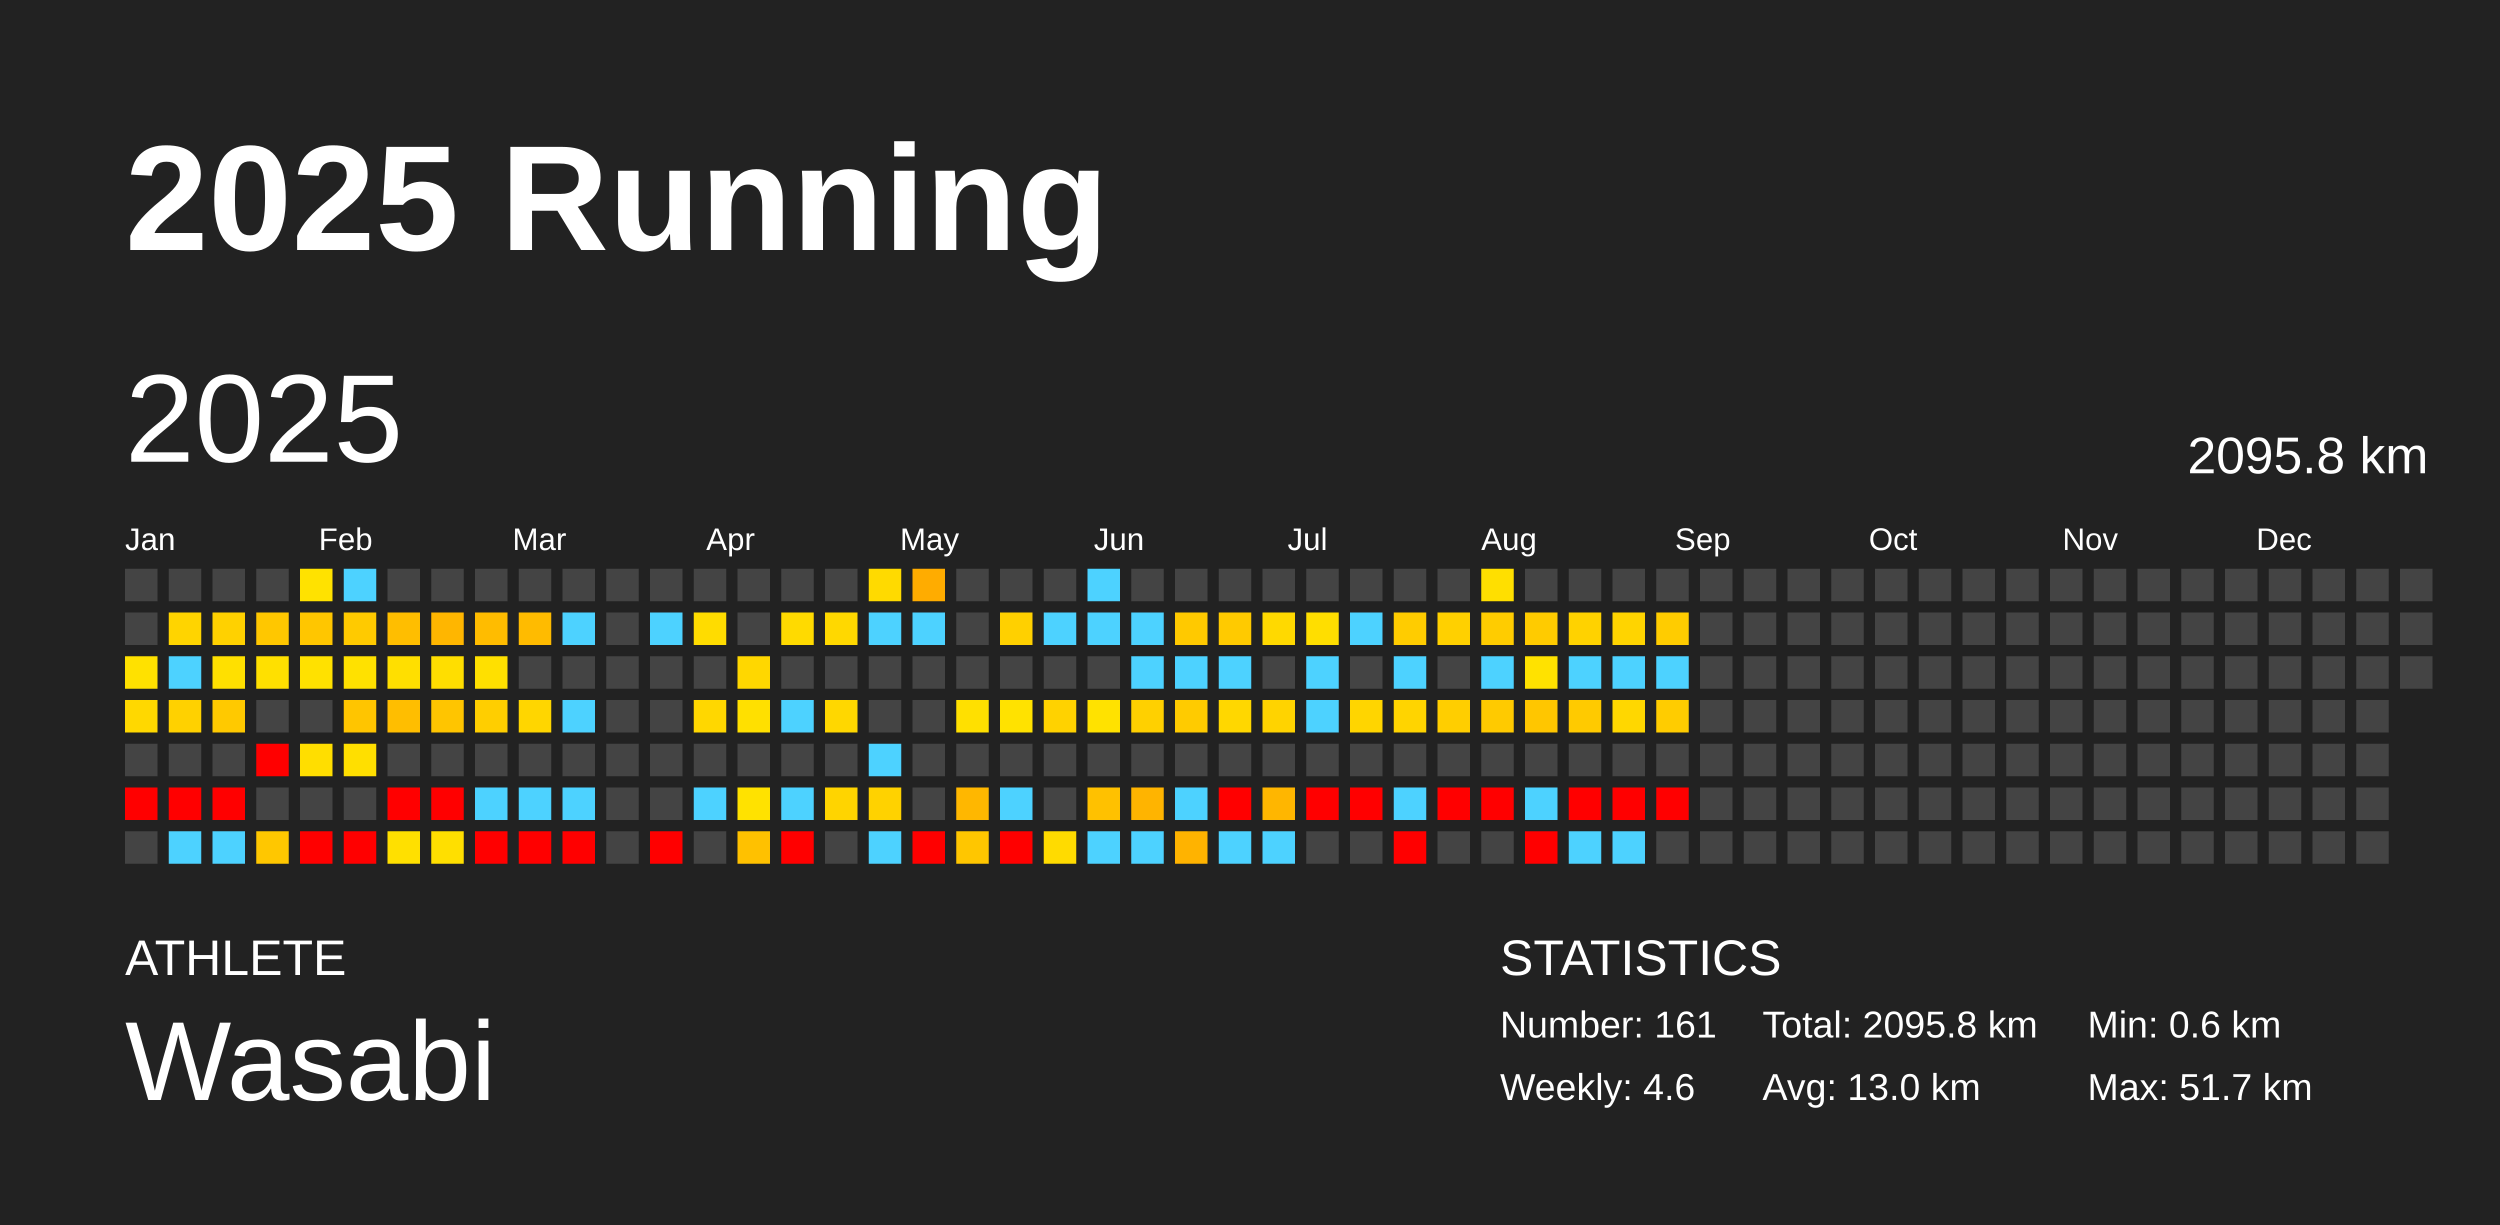
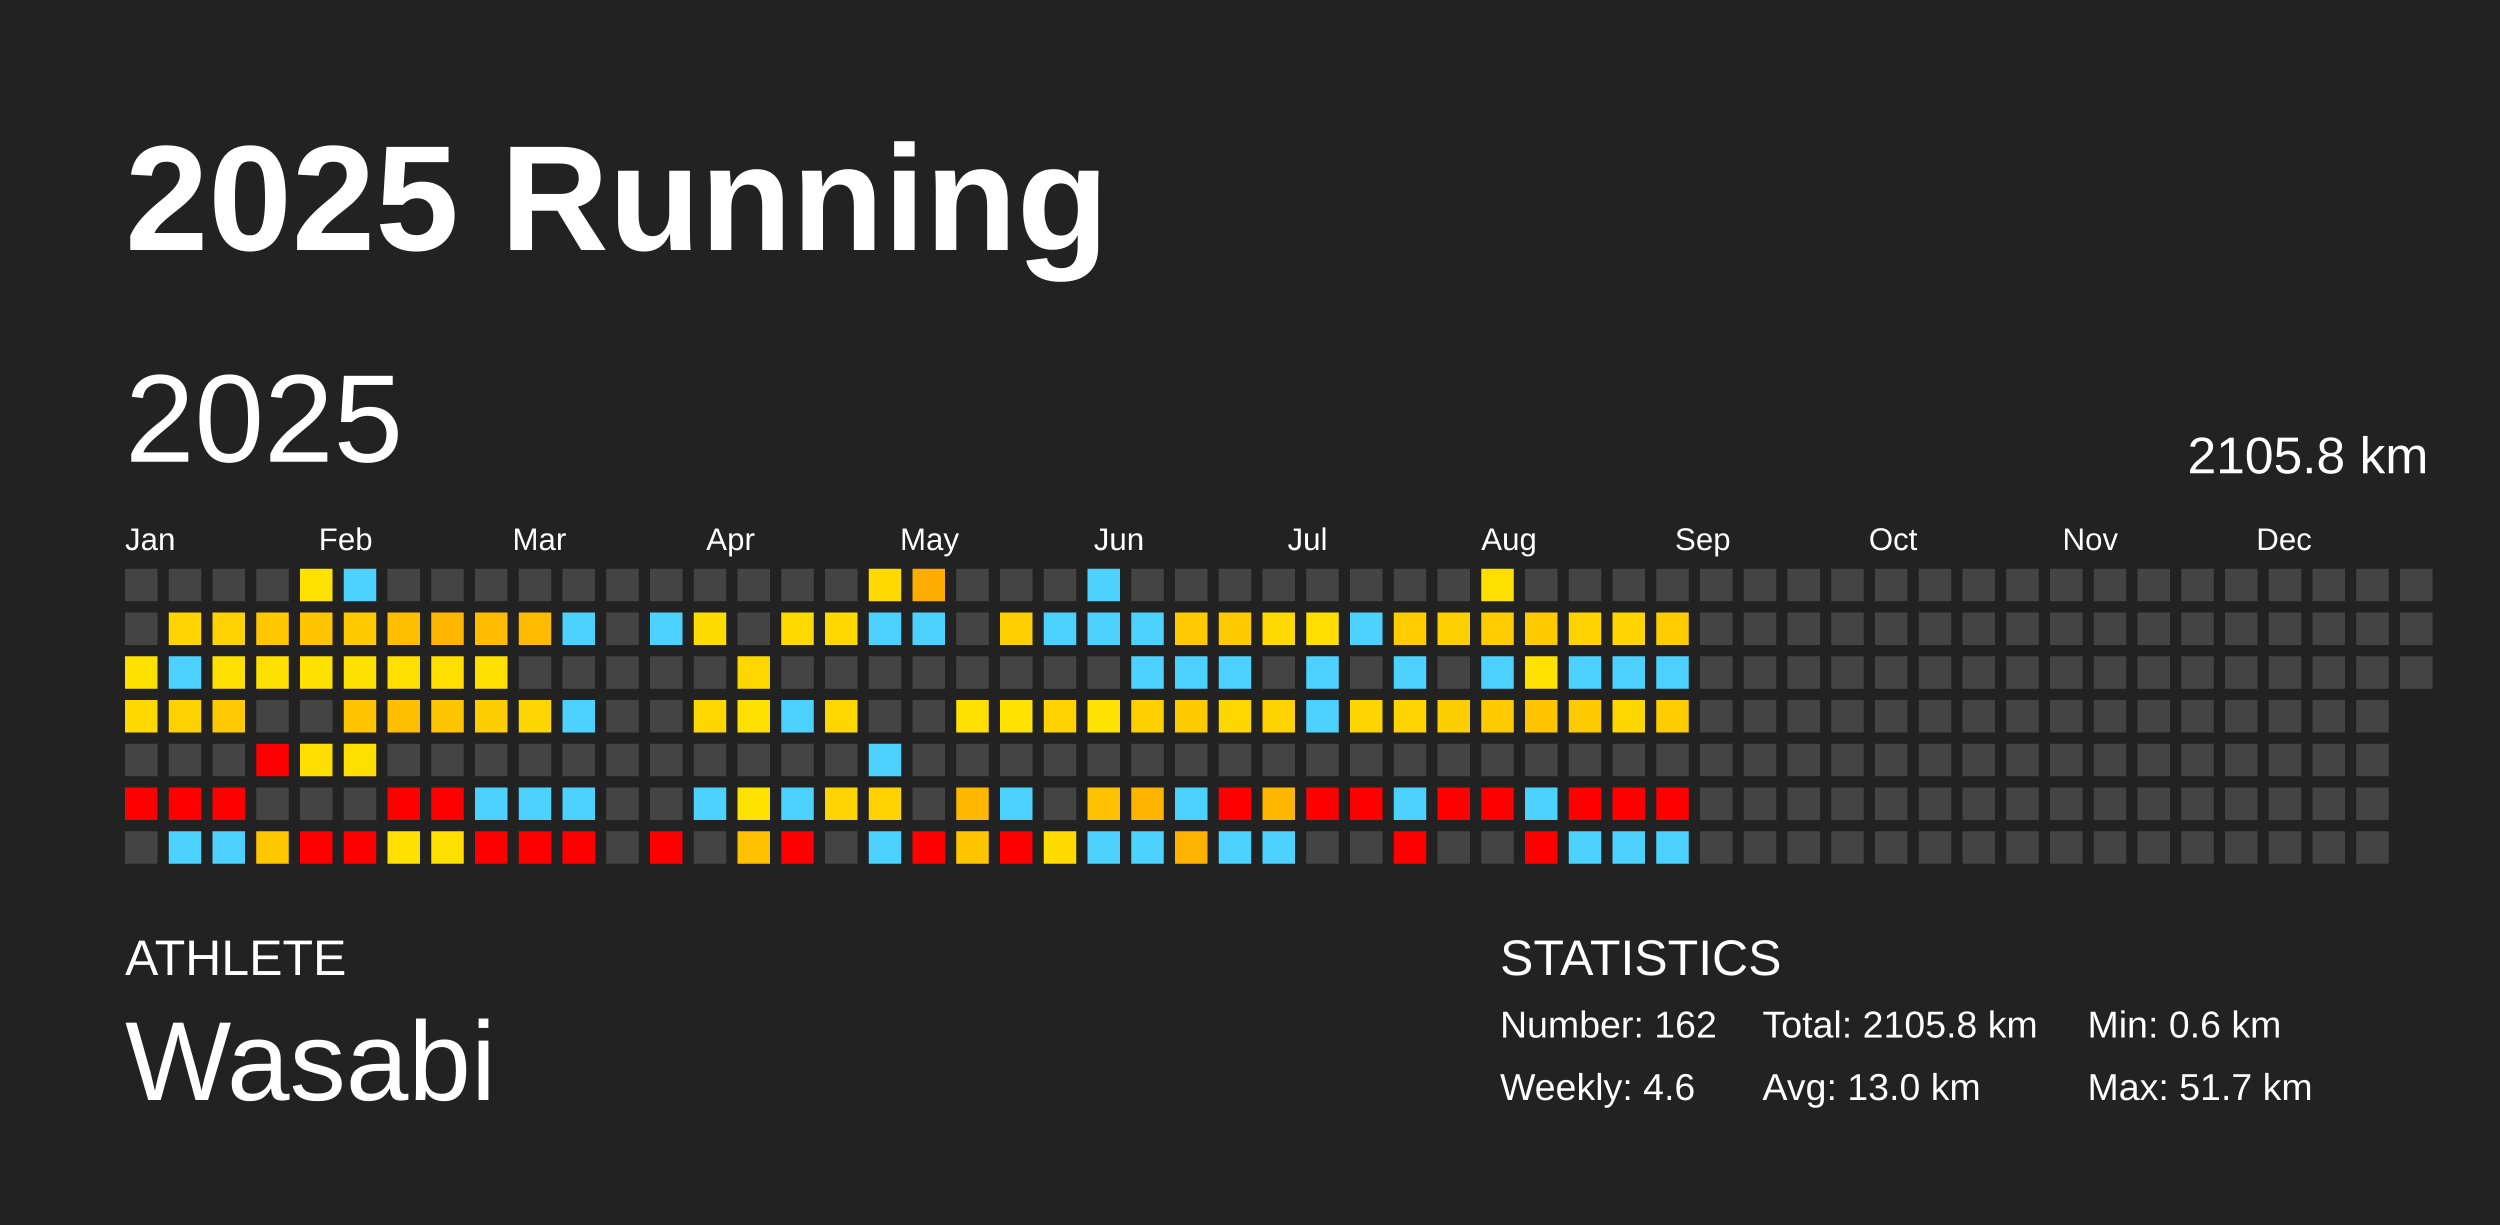
<svg xmlns="http://www.w3.org/2000/svg" baseProfile="full" height="98mm" version="1.1" viewBox="0,0,200,98" width="200mm">
  <defs />
  <rect fill="#222222" height="98" width="200" x="0" y="0" />
  <text fill="#FFFFFF" style="font-size:12px; font-family:Arial; font-weight:bold;" x="10" y="20">2025 Running</text>
  <text fill="#FFFFFF" style="font-size:4px; font-family:Arial" x="10" y="78">ATHLETE</text>
  <text fill="#FFFFFF" style="font-size:9px; font-family:Arial" x="10" y="88">Wasabi</text>
  <text fill="#FFFFFF" style="font-size:4px; font-family:Arial" x="120" y="78">STATISTICS</text>
-   <text fill="#FFFFFF" style="font-size:3px; font-family:Arial" x="120" y="83">Number: 161</text>
+   <text fill="#FFFFFF" style="font-size:3px; font-family:Arial" x="120" y="83">Number: 162</text>
  <text fill="#FFFFFF" style="font-size:3px; font-family:Arial" x="120" y="88">Weekly: 4.6</text>
-   <text fill="#FFFFFF" style="font-size:3px; font-family:Arial" x="141" y="83">Total: 2095.8 km</text>
+   <text fill="#FFFFFF" style="font-size:3px; font-family:Arial" x="141" y="83">Total: 2105.8 km</text>
  <text fill="#FFFFFF" style="font-size:3px; font-family:Arial" x="141" y="88">Avg: 13.0 km</text>
  <text fill="#FFFFFF" style="font-size:3px; font-family:Arial" x="167" y="83">Min: 0.6 km</text>
  <text fill="#FFFFFF" style="font-size:3px; font-family:Arial" x="167" y="88">Max: 51.7 km</text>
  <text dominant-baseline="hanging" fill="#FFFFFF" style="font-size:10.0px; font-family:Arial;" x="10" y="30">2025</text>
-   <text dominant-baseline="hanging" fill="#FFFFFF" style="font-size:4.125px; font-family:Arial;" x="175" y="35">2095.8 km</text>
+   <text dominant-baseline="hanging" fill="#FFFFFF" style="font-size:4.125px; font-family:Arial;" x="175" y="35">2105.8 km</text>
  <text fill="#FFFFFF" style="font-size:2.5px; font-family:Arial" x="10.0" y="44">Jan</text>
  <text fill="#FFFFFF" style="font-size:2.5px; font-family:Arial" x="25.5" y="44">Feb</text>
  <text fill="#FFFFFF" style="font-size:2.5px; font-family:Arial" x="41.0" y="44">Mar</text>
  <text fill="#FFFFFF" style="font-size:2.5px; font-family:Arial" x="56.5" y="44">Apr</text>
  <text fill="#FFFFFF" style="font-size:2.5px; font-family:Arial" x="72.0" y="44">May</text>
  <text fill="#FFFFFF" style="font-size:2.5px; font-family:Arial" x="87.5" y="44">Jun</text>
  <text fill="#FFFFFF" style="font-size:2.5px; font-family:Arial" x="103.0" y="44">Jul</text>
  <text fill="#FFFFFF" style="font-size:2.5px; font-family:Arial" x="118.5" y="44">Aug</text>
  <text fill="#FFFFFF" style="font-size:2.5px; font-family:Arial" x="134.0" y="44">Sep</text>
  <text fill="#FFFFFF" style="font-size:2.5px; font-family:Arial" x="149.5" y="44">Oct</text>
  <text fill="#FFFFFF" style="font-size:2.5px; font-family:Arial" x="165.0" y="44">Nov</text>
  <text fill="#FFFFFF" style="font-size:2.5px; font-family:Arial" x="180.5" y="44">Dec</text>
  <rect fill="#444444" height="2.6" width="2.6" x="10.0" y="45.5" />
  <rect fill="#444444" height="2.6" width="2.6" x="10.0" y="49.0" />
  <rect fill="#ffe100" height="2.6" width="2.6" x="10.0" y="52.5" />
  <rect fill="#ffd800" height="2.6" width="2.6" x="10.0" y="56.0" />
  <rect fill="#444444" height="2.6" width="2.6" x="10.0" y="59.5" />
  <rect fill="red" height="2.6" width="2.6" x="10.0" y="63.0" />
  <rect fill="#444444" height="2.6" width="2.6" x="10.0" y="66.5" />
  <rect fill="#444444" height="2.6" width="2.6" x="13.5" y="45.5" />
  <rect fill="#ffd400" height="2.6" width="2.6" x="13.5" y="49.0" />
  <rect fill="#4dd2ff" height="2.6" width="2.6" x="13.5" y="52.5" />
  <rect fill="#ffd100" height="2.6" width="2.6" x="13.5" y="56.0" />
  <rect fill="#444444" height="2.6" width="2.6" x="13.5" y="59.5" />
  <rect fill="red" height="2.6" width="2.6" x="13.5" y="63.0" />
  <rect fill="#4dd2ff" height="2.6" width="2.6" x="13.5" y="66.5" />
  <rect fill="#444444" height="2.6" width="2.6" x="17.0" y="45.5" />
  <rect fill="#ffd100" height="2.6" width="2.6" x="17.0" y="49.0" />
  <rect fill="#ffe000" height="2.6" width="2.6" x="17.0" y="52.5" />
  <rect fill="#ffc900" height="2.6" width="2.6" x="17.0" y="56.0" />
  <rect fill="#444444" height="2.6" width="2.6" x="17.0" y="59.5" />
  <rect fill="red" height="2.6" width="2.6" x="17.0" y="63.0" />
  <rect fill="#4dd2ff" height="2.6" width="2.6" x="17.0" y="66.5" />
  <rect fill="#444444" height="2.6" width="2.6" x="20.5" y="45.5" />
  <rect fill="#ffc700" height="2.6" width="2.6" x="20.5" y="49.0" />
  <rect fill="#ffe000" height="2.6" width="2.6" x="20.5" y="52.5" />
  <rect fill="#444444" height="2.6" width="2.6" x="20.5" y="56.0" />
  <rect fill="red" height="2.6" width="2.6" x="20.5" y="59.5" />
  <rect fill="#444444" height="2.6" width="2.6" x="20.5" y="63.0" />
  <rect fill="#ffc700" height="2.6" width="2.6" x="20.5" y="66.5" />
  <rect fill="#ffe200" height="2.6" width="2.6" x="24.0" y="45.5" />
  <rect fill="#ffc600" height="2.6" width="2.6" x="24.0" y="49.0" />
  <rect fill="#ffe100" height="2.6" width="2.6" x="24.0" y="52.5" />
  <rect fill="#444444" height="2.6" width="2.6" x="24.0" y="56.0" />
  <rect fill="#ffde00" height="2.6" width="2.6" x="24.0" y="59.5" />
  <rect fill="#444444" height="2.6" width="2.6" x="24.0" y="63.0" />
  <rect fill="red" height="2.6" width="2.6" x="24.0" y="66.5" />
  <rect fill="#4dd2ff" height="2.6" width="2.6" x="27.5" y="45.5" />
  <rect fill="#ffca00" height="2.6" width="2.6" x="27.5" y="49.0" />
  <rect fill="#ffe100" height="2.6" width="2.6" x="27.5" y="52.5" />
  <rect fill="#ffc500" height="2.6" width="2.6" x="27.5" y="56.0" />
  <rect fill="#ffdf00" height="2.6" width="2.6" x="27.5" y="59.5" />
  <rect fill="#444444" height="2.6" width="2.6" x="27.5" y="63.0" />
  <rect fill="red" height="2.6" width="2.6" x="27.5" y="66.5" />
  <rect fill="#444444" height="2.6" width="2.6" x="31.0" y="45.5" />
  <rect fill="#ffbe00" height="2.6" width="2.6" x="31.0" y="49.0" />
  <rect fill="#ffdf00" height="2.6" width="2.6" x="31.0" y="52.5" />
  <rect fill="#ffbe00" height="2.6" width="2.6" x="31.0" y="56.0" />
  <rect fill="#444444" height="2.6" width="2.6" x="31.0" y="59.5" />
  <rect fill="red" height="2.6" width="2.6" x="31.0" y="63.0" />
  <rect fill="#ffe000" height="2.6" width="2.6" x="31.0" y="66.5" />
  <rect fill="#444444" height="2.6" width="2.6" x="34.5" y="45.5" />
  <rect fill="#ffb600" height="2.6" width="2.6" x="34.5" y="49.0" />
  <rect fill="#ffde00" height="2.6" width="2.6" x="34.5" y="52.5" />
  <rect fill="#ffc500" height="2.6" width="2.6" x="34.5" y="56.0" />
  <rect fill="#444444" height="2.6" width="2.6" x="34.5" y="59.5" />
  <rect fill="red" height="2.6" width="2.6" x="34.5" y="63.0" />
  <rect fill="#ffdf00" height="2.6" width="2.6" x="34.5" y="66.5" />
  <rect fill="#444444" height="2.6" width="2.6" x="38.0" y="45.5" />
  <rect fill="#ffbc00" height="2.6" width="2.6" x="38.0" y="49.0" />
  <rect fill="#ffe000" height="2.6" width="2.6" x="38.0" y="52.5" />
  <rect fill="#ffce00" height="2.6" width="2.6" x="38.0" y="56.0" />
  <rect fill="#444444" height="2.6" width="2.6" x="38.0" y="59.5" />
  <rect fill="#4dd2ff" height="2.6" width="2.6" x="38.0" y="63.0" />
  <rect fill="red" height="2.6" width="2.6" x="38.0" y="66.5" />
  <rect fill="#444444" height="2.6" width="2.6" x="41.5" y="45.5" />
  <rect fill="#ffbb00" height="2.6" width="2.6" x="41.5" y="49.0" />
  <rect fill="#444444" height="2.6" width="2.6" x="41.5" y="52.5" />
  <rect fill="#ffd600" height="2.6" width="2.6" x="41.5" y="56.0" />
  <rect fill="#444444" height="2.6" width="2.6" x="41.5" y="59.5" />
  <rect fill="#4dd2ff" height="2.6" width="2.6" x="41.5" y="63.0" />
  <rect fill="red" height="2.6" width="2.6" x="41.5" y="66.5" />
  <rect fill="#444444" height="2.6" width="2.6" x="45.0" y="45.5" />
  <rect fill="#4dd2ff" height="2.6" width="2.6" x="45.0" y="49.0" />
  <rect fill="#444444" height="2.6" width="2.6" x="45.0" y="52.5" />
  <rect fill="#4dd2ff" height="2.6" width="2.6" x="45.0" y="56.0" />
  <rect fill="#444444" height="2.6" width="2.6" x="45.0" y="59.5" />
  <rect fill="#4dd2ff" height="2.6" width="2.6" x="45.0" y="63.0" />
  <rect fill="red" height="2.6" width="2.6" x="45.0" y="66.5" />
  <rect fill="#444444" height="2.6" width="2.6" x="48.5" y="45.5" />
  <rect fill="#444444" height="2.6" width="2.6" x="48.5" y="49.0" />
  <rect fill="#444444" height="2.6" width="2.6" x="48.5" y="52.5" />
  <rect fill="#444444" height="2.6" width="2.6" x="48.5" y="56.0" />
  <rect fill="#444444" height="2.6" width="2.6" x="48.5" y="59.5" />
  <rect fill="#444444" height="2.6" width="2.6" x="48.5" y="63.0" />
  <rect fill="#444444" height="2.6" width="2.6" x="48.5" y="66.5" />
  <rect fill="#444444" height="2.6" width="2.6" x="52.0" y="45.5" />
  <rect fill="#4dd2ff" height="2.6" width="2.6" x="52.0" y="49.0" />
  <rect fill="#444444" height="2.6" width="2.6" x="52.0" y="52.5" />
  <rect fill="#444444" height="2.6" width="2.6" x="52.0" y="56.0" />
  <rect fill="#444444" height="2.6" width="2.6" x="52.0" y="59.5" />
  <rect fill="#444444" height="2.6" width="2.6" x="52.0" y="63.0" />
  <rect fill="red" height="2.6" width="2.6" x="52.0" y="66.5" />
  <rect fill="#444444" height="2.6" width="2.6" x="55.5" y="45.5" />
  <rect fill="#ffdc00" height="2.6" width="2.6" x="55.5" y="49.0" />
  <rect fill="#444444" height="2.6" width="2.6" x="55.5" y="52.5" />
  <rect fill="#ffd700" height="2.6" width="2.6" x="55.5" y="56.0" />
  <rect fill="#444444" height="2.6" width="2.6" x="55.5" y="59.5" />
  <rect fill="#4dd2ff" height="2.6" width="2.6" x="55.5" y="63.0" />
  <rect fill="#444444" height="2.6" width="2.6" x="55.5" y="66.5" />
  <rect fill="#444444" height="2.6" width="2.6" x="59.0" y="45.5" />
  <rect fill="#444444" height="2.6" width="2.6" x="59.0" y="49.0" />
  <rect fill="#ffd700" height="2.6" width="2.6" x="59.0" y="52.5" />
  <rect fill="#ffe000" height="2.6" width="2.6" x="59.0" y="56.0" />
  <rect fill="#444444" height="2.6" width="2.6" x="59.0" y="59.5" />
  <rect fill="#ffe200" height="2.6" width="2.6" x="59.0" y="63.0" />
  <rect fill="#ffc100" height="2.6" width="2.6" x="59.0" y="66.5" />
  <rect fill="#444444" height="2.6" width="2.6" x="62.5" y="45.5" />
  <rect fill="#ffda00" height="2.6" width="2.6" x="62.5" y="49.0" />
  <rect fill="#444444" height="2.6" width="2.6" x="62.5" y="52.5" />
  <rect fill="#4dd2ff" height="2.6" width="2.6" x="62.5" y="56.0" />
  <rect fill="#444444" height="2.6" width="2.6" x="62.5" y="59.5" />
  <rect fill="#4dd2ff" height="2.6" width="2.6" x="62.5" y="63.0" />
  <rect fill="red" height="2.6" width="2.6" x="62.5" y="66.5" />
  <rect fill="#444444" height="2.6" width="2.6" x="66.0" y="45.5" />
  <rect fill="#ffd800" height="2.6" width="2.6" x="66.0" y="49.0" />
  <rect fill="#444444" height="2.6" width="2.6" x="66.0" y="52.5" />
  <rect fill="#ffd700" height="2.6" width="2.6" x="66.0" y="56.0" />
  <rect fill="#444444" height="2.6" width="2.6" x="66.0" y="59.5" />
  <rect fill="#ffd400" height="2.6" width="2.6" x="66.0" y="63.0" />
  <rect fill="#444444" height="2.6" width="2.6" x="66.0" y="66.5" />
  <rect fill="#ffda00" height="2.6" width="2.6" x="69.5" y="45.5" />
  <rect fill="#4dd2ff" height="2.6" width="2.6" x="69.5" y="49.0" />
  <rect fill="#444444" height="2.6" width="2.6" x="69.5" y="52.5" />
  <rect fill="#444444" height="2.6" width="2.6" x="69.5" y="56.0" />
  <rect fill="#4dd2ff" height="2.6" width="2.6" x="69.5" y="59.5" />
  <rect fill="#ffd200" height="2.6" width="2.6" x="69.5" y="63.0" />
  <rect fill="#4dd2ff" height="2.6" width="2.6" x="69.5" y="66.5" />
  <rect fill="#ffac00" height="2.6" width="2.6" x="73.0" y="45.5" />
  <rect fill="#4dd2ff" height="2.6" width="2.6" x="73.0" y="49.0" />
  <rect fill="#444444" height="2.6" width="2.6" x="73.0" y="52.5" />
  <rect fill="#444444" height="2.6" width="2.6" x="73.0" y="56.0" />
  <rect fill="#444444" height="2.6" width="2.6" x="73.0" y="59.5" />
  <rect fill="#444444" height="2.6" width="2.6" x="73.0" y="63.0" />
  <rect fill="red" height="2.6" width="2.6" x="73.0" y="66.5" />
  <rect fill="#444444" height="2.6" width="2.6" x="76.5" y="45.5" />
  <rect fill="#444444" height="2.6" width="2.6" x="76.5" y="49.0" />
  <rect fill="#444444" height="2.6" width="2.6" x="76.5" y="52.5" />
  <rect fill="#ffe000" height="2.6" width="2.6" x="76.5" y="56.0" />
  <rect fill="#444444" height="2.6" width="2.6" x="76.5" y="59.5" />
  <rect fill="#ffb700" height="2.6" width="2.6" x="76.5" y="63.0" />
  <rect fill="#ffc600" height="2.6" width="2.6" x="76.5" y="66.5" />
  <rect fill="#444444" height="2.6" width="2.6" x="80.0" y="45.5" />
  <rect fill="#ffd000" height="2.6" width="2.6" x="80.0" y="49.0" />
  <rect fill="#444444" height="2.6" width="2.6" x="80.0" y="52.5" />
  <rect fill="#ffe200" height="2.6" width="2.6" x="80.0" y="56.0" />
  <rect fill="#444444" height="2.6" width="2.6" x="80.0" y="59.5" />
  <rect fill="#4dd2ff" height="2.6" width="2.6" x="80.0" y="63.0" />
  <rect fill="red" height="2.6" width="2.6" x="80.0" y="66.5" />
  <rect fill="#444444" height="2.6" width="2.6" x="83.5" y="45.5" />
  <rect fill="#4dd2ff" height="2.6" width="2.6" x="83.5" y="49.0" />
  <rect fill="#444444" height="2.6" width="2.6" x="83.5" y="52.5" />
  <rect fill="#ffd200" height="2.6" width="2.6" x="83.5" y="56.0" />
  <rect fill="#444444" height="2.6" width="2.6" x="83.5" y="59.5" />
  <rect fill="#444444" height="2.6" width="2.6" x="83.5" y="63.0" />
  <rect fill="#ffdb00" height="2.6" width="2.6" x="83.5" y="66.5" />
  <rect fill="#4dd2ff" height="2.6" width="2.6" x="87.0" y="45.5" />
  <rect fill="#4dd2ff" height="2.6" width="2.6" x="87.0" y="49.0" />
  <rect fill="#444444" height="2.6" width="2.6" x="87.0" y="52.5" />
  <rect fill="#ffe200" height="2.6" width="2.6" x="87.0" y="56.0" />
  <rect fill="#444444" height="2.6" width="2.6" x="87.0" y="59.5" />
  <rect fill="#ffc100" height="2.6" width="2.6" x="87.0" y="63.0" />
  <rect fill="#4dd2ff" height="2.6" width="2.6" x="87.0" y="66.5" />
  <rect fill="#444444" height="2.6" width="2.6" x="90.5" y="45.5" />
  <rect fill="#4dd2ff" height="2.6" width="2.6" x="90.5" y="49.0" />
  <rect fill="#4dd2ff" height="2.6" width="2.6" x="90.5" y="52.5" />
  <rect fill="#ffd000" height="2.6" width="2.6" x="90.5" y="56.0" />
  <rect fill="#444444" height="2.6" width="2.6" x="90.5" y="59.5" />
  <rect fill="#ffb400" height="2.6" width="2.6" x="90.5" y="63.0" />
  <rect fill="#4dd2ff" height="2.6" width="2.6" x="90.5" y="66.5" />
  <rect fill="#444444" height="2.6" width="2.6" x="94.0" y="45.5" />
  <rect fill="#ffc900" height="2.6" width="2.6" x="94.0" y="49.0" />
  <rect fill="#4dd2ff" height="2.6" width="2.6" x="94.0" y="52.5" />
  <rect fill="#ffcb00" height="2.6" width="2.6" x="94.0" y="56.0" />
  <rect fill="#444444" height="2.6" width="2.6" x="94.0" y="59.5" />
  <rect fill="#4dd2ff" height="2.6" width="2.6" x="94.0" y="63.0" />
  <rect fill="#ffb300" height="2.6" width="2.6" x="94.0" y="66.5" />
  <rect fill="#444444" height="2.6" width="2.6" x="97.5" y="45.5" />
  <rect fill="#ffca00" height="2.6" width="2.6" x="97.5" y="49.0" />
  <rect fill="#4dd2ff" height="2.6" width="2.6" x="97.5" y="52.5" />
  <rect fill="#ffd700" height="2.6" width="2.6" x="97.5" y="56.0" />
  <rect fill="#444444" height="2.6" width="2.6" x="97.5" y="59.5" />
  <rect fill="red" height="2.6" width="2.6" x="97.5" y="63.0" />
  <rect fill="#4dd2ff" height="2.6" width="2.6" x="97.5" y="66.5" />
  <rect fill="#444444" height="2.6" width="2.6" x="101.0" y="45.5" />
  <rect fill="#ffd900" height="2.6" width="2.6" x="101.0" y="49.0" />
  <rect fill="#444444" height="2.6" width="2.6" x="101.0" y="52.5" />
  <rect fill="#ffd300" height="2.6" width="2.6" x="101.0" y="56.0" />
  <rect fill="#444444" height="2.6" width="2.6" x="101.0" y="59.5" />
  <rect fill="#ffb600" height="2.6" width="2.6" x="101.0" y="63.0" />
  <rect fill="#4dd2ff" height="2.6" width="2.6" x="101.0" y="66.5" />
  <rect fill="#444444" height="2.6" width="2.6" x="104.5" y="45.5" />
  <rect fill="#ffde00" height="2.6" width="2.6" x="104.5" y="49.0" />
  <rect fill="#4dd2ff" height="2.6" width="2.6" x="104.5" y="52.5" />
  <rect fill="#4dd2ff" height="2.6" width="2.6" x="104.5" y="56.0" />
  <rect fill="#444444" height="2.6" width="2.6" x="104.5" y="59.5" />
  <rect fill="red" height="2.6" width="2.6" x="104.5" y="63.0" />
  <rect fill="#444444" height="2.6" width="2.6" x="104.5" y="66.5" />
  <rect fill="#444444" height="2.6" width="2.6" x="108.0" y="45.5" />
  <rect fill="#4dd2ff" height="2.6" width="2.6" x="108.0" y="49.0" />
  <rect fill="#444444" height="2.6" width="2.6" x="108.0" y="52.5" />
  <rect fill="#ffd500" height="2.6" width="2.6" x="108.0" y="56.0" />
  <rect fill="#444444" height="2.6" width="2.6" x="108.0" y="59.5" />
  <rect fill="red" height="2.6" width="2.6" x="108.0" y="63.0" />
  <rect fill="#444444" height="2.6" width="2.6" x="108.0" y="66.5" />
  <rect fill="#444444" height="2.6" width="2.6" x="111.5" y="45.5" />
  <rect fill="#ffcc00" height="2.6" width="2.6" x="111.5" y="49.0" />
  <rect fill="#4dd2ff" height="2.6" width="2.6" x="111.5" y="52.5" />
  <rect fill="#ffd400" height="2.6" width="2.6" x="111.5" y="56.0" />
  <rect fill="#444444" height="2.6" width="2.6" x="111.5" y="59.5" />
  <rect fill="#4dd2ff" height="2.6" width="2.6" x="111.5" y="63.0" />
  <rect fill="red" height="2.6" width="2.6" x="111.5" y="66.5" />
  <rect fill="#444444" height="2.6" width="2.6" x="115.0" y="45.5" />
  <rect fill="#ffd000" height="2.6" width="2.6" x="115.0" y="49.0" />
  <rect fill="#444444" height="2.6" width="2.6" x="115.0" y="52.5" />
  <rect fill="#ffce00" height="2.6" width="2.6" x="115.0" y="56.0" />
  <rect fill="#444444" height="2.6" width="2.6" x="115.0" y="59.5" />
  <rect fill="red" height="2.6" width="2.6" x="115.0" y="63.0" />
  <rect fill="#444444" height="2.6" width="2.6" x="115.0" y="66.5" />
  <rect fill="#ffdf00" height="2.6" width="2.6" x="118.5" y="45.5" />
  <rect fill="#ffcc00" height="2.6" width="2.6" x="118.5" y="49.0" />
  <rect fill="#4dd2ff" height="2.6" width="2.6" x="118.5" y="52.5" />
  <rect fill="#ffca00" height="2.6" width="2.6" x="118.5" y="56.0" />
  <rect fill="#444444" height="2.6" width="2.6" x="118.5" y="59.5" />
  <rect fill="red" height="2.6" width="2.6" x="118.5" y="63.0" />
  <rect fill="#444444" height="2.6" width="2.6" x="118.5" y="66.5" />
  <rect fill="#444444" height="2.6" width="2.6" x="122.0" y="45.5" />
  <rect fill="#ffcb00" height="2.6" width="2.6" x="122.0" y="49.0" />
  <rect fill="#ffe200" height="2.6" width="2.6" x="122.0" y="52.5" />
  <rect fill="#ffc600" height="2.6" width="2.6" x="122.0" y="56.0" />
  <rect fill="#444444" height="2.6" width="2.6" x="122.0" y="59.5" />
  <rect fill="#4dd2ff" height="2.6" width="2.6" x="122.0" y="63.0" />
  <rect fill="red" height="2.6" width="2.6" x="122.0" y="66.5" />
  <rect fill="#444444" height="2.6" width="2.6" x="125.5" y="45.5" />
  <rect fill="#ffd200" height="2.6" width="2.6" x="125.5" y="49.0" />
  <rect fill="#4dd2ff" height="2.6" width="2.6" x="125.5" y="52.5" />
  <rect fill="#ffca00" height="2.6" width="2.6" x="125.5" y="56.0" />
  <rect fill="#444444" height="2.6" width="2.6" x="125.5" y="59.5" />
  <rect fill="red" height="2.6" width="2.6" x="125.5" y="63.0" />
  <rect fill="#4dd2ff" height="2.6" width="2.6" x="125.5" y="66.5" />
  <rect fill="#444444" height="2.6" width="2.6" x="129.0" y="45.5" />
  <rect fill="#ffd400" height="2.6" width="2.6" x="129.0" y="49.0" />
  <rect fill="#4dd2ff" height="2.6" width="2.6" x="129.0" y="52.5" />
  <rect fill="#ffd700" height="2.6" width="2.6" x="129.0" y="56.0" />
  <rect fill="#444444" height="2.6" width="2.6" x="129.0" y="59.5" />
  <rect fill="red" height="2.6" width="2.6" x="129.0" y="63.0" />
  <rect fill="#4dd2ff" height="2.6" width="2.6" x="129.0" y="66.5" />
  <rect fill="#444444" height="2.6" width="2.6" x="132.5" y="45.5" />
  <rect fill="#ffcc00" height="2.6" width="2.6" x="132.5" y="49.0" />
  <rect fill="#4dd2ff" height="2.6" width="2.6" x="132.5" y="52.5" />
  <rect fill="#ffcc00" height="2.6" width="2.6" x="132.5" y="56.0" />
  <rect fill="#444444" height="2.6" width="2.6" x="132.5" y="59.5" />
  <rect fill="red" height="2.6" width="2.6" x="132.5" y="63.0" />
-   <rect fill="#444444" height="2.6" width="2.6" x="132.5" y="66.5" />
+   <rect fill="#4dd2ff" height="2.6" width="2.6" x="132.5" y="66.5" />
  <rect fill="#444444" height="2.6" width="2.6" x="136.0" y="45.5" />
  <rect fill="#444444" height="2.6" width="2.6" x="136.0" y="49.0" />
  <rect fill="#444444" height="2.6" width="2.6" x="136.0" y="52.5" />
  <rect fill="#444444" height="2.6" width="2.6" x="136.0" y="56.0" />
  <rect fill="#444444" height="2.6" width="2.6" x="136.0" y="59.5" />
  <rect fill="#444444" height="2.6" width="2.6" x="136.0" y="63.0" />
  <rect fill="#444444" height="2.6" width="2.6" x="136.0" y="66.5" />
  <rect fill="#444444" height="2.6" width="2.6" x="139.5" y="45.5" />
  <rect fill="#444444" height="2.6" width="2.6" x="139.5" y="49.0" />
  <rect fill="#444444" height="2.6" width="2.6" x="139.5" y="52.5" />
  <rect fill="#444444" height="2.6" width="2.6" x="139.5" y="56.0" />
  <rect fill="#444444" height="2.6" width="2.6" x="139.5" y="59.5" />
  <rect fill="#444444" height="2.6" width="2.6" x="139.5" y="63.0" />
  <rect fill="#444444" height="2.6" width="2.6" x="139.5" y="66.5" />
  <rect fill="#444444" height="2.6" width="2.6" x="143.0" y="45.5" />
  <rect fill="#444444" height="2.6" width="2.6" x="143.0" y="49.0" />
  <rect fill="#444444" height="2.6" width="2.6" x="143.0" y="52.5" />
  <rect fill="#444444" height="2.6" width="2.6" x="143.0" y="56.0" />
  <rect fill="#444444" height="2.6" width="2.6" x="143.0" y="59.5" />
  <rect fill="#444444" height="2.6" width="2.6" x="143.0" y="63.0" />
  <rect fill="#444444" height="2.6" width="2.6" x="143.0" y="66.5" />
  <rect fill="#444444" height="2.6" width="2.6" x="146.5" y="45.5" />
  <rect fill="#444444" height="2.6" width="2.6" x="146.5" y="49.0" />
  <rect fill="#444444" height="2.6" width="2.6" x="146.5" y="52.5" />
  <rect fill="#444444" height="2.6" width="2.6" x="146.5" y="56.0" />
  <rect fill="#444444" height="2.6" width="2.6" x="146.5" y="59.5" />
  <rect fill="#444444" height="2.6" width="2.6" x="146.5" y="63.0" />
  <rect fill="#444444" height="2.6" width="2.6" x="146.5" y="66.5" />
  <rect fill="#444444" height="2.6" width="2.6" x="150.0" y="45.5" />
  <rect fill="#444444" height="2.6" width="2.6" x="150.0" y="49.0" />
  <rect fill="#444444" height="2.6" width="2.6" x="150.0" y="52.5" />
  <rect fill="#444444" height="2.6" width="2.6" x="150.0" y="56.0" />
  <rect fill="#444444" height="2.6" width="2.6" x="150.0" y="59.5" />
  <rect fill="#444444" height="2.6" width="2.6" x="150.0" y="63.0" />
  <rect fill="#444444" height="2.6" width="2.6" x="150.0" y="66.5" />
  <rect fill="#444444" height="2.6" width="2.6" x="153.5" y="45.5" />
  <rect fill="#444444" height="2.6" width="2.6" x="153.5" y="49.0" />
  <rect fill="#444444" height="2.6" width="2.6" x="153.5" y="52.5" />
  <rect fill="#444444" height="2.6" width="2.6" x="153.5" y="56.0" />
  <rect fill="#444444" height="2.6" width="2.6" x="153.5" y="59.5" />
  <rect fill="#444444" height="2.6" width="2.6" x="153.5" y="63.0" />
  <rect fill="#444444" height="2.6" width="2.6" x="153.5" y="66.5" />
  <rect fill="#444444" height="2.6" width="2.6" x="157.0" y="45.5" />
  <rect fill="#444444" height="2.6" width="2.6" x="157.0" y="49.0" />
  <rect fill="#444444" height="2.6" width="2.6" x="157.0" y="52.5" />
  <rect fill="#444444" height="2.6" width="2.6" x="157.0" y="56.0" />
  <rect fill="#444444" height="2.6" width="2.6" x="157.0" y="59.5" />
  <rect fill="#444444" height="2.6" width="2.6" x="157.0" y="63.0" />
  <rect fill="#444444" height="2.6" width="2.6" x="157.0" y="66.5" />
  <rect fill="#444444" height="2.6" width="2.6" x="160.5" y="45.5" />
  <rect fill="#444444" height="2.6" width="2.6" x="160.5" y="49.0" />
  <rect fill="#444444" height="2.6" width="2.6" x="160.5" y="52.5" />
  <rect fill="#444444" height="2.6" width="2.6" x="160.5" y="56.0" />
  <rect fill="#444444" height="2.6" width="2.6" x="160.5" y="59.5" />
  <rect fill="#444444" height="2.6" width="2.6" x="160.5" y="63.0" />
  <rect fill="#444444" height="2.6" width="2.6" x="160.5" y="66.5" />
  <rect fill="#444444" height="2.6" width="2.6" x="164.0" y="45.5" />
  <rect fill="#444444" height="2.6" width="2.6" x="164.0" y="49.0" />
  <rect fill="#444444" height="2.6" width="2.6" x="164.0" y="52.5" />
  <rect fill="#444444" height="2.6" width="2.6" x="164.0" y="56.0" />
  <rect fill="#444444" height="2.6" width="2.6" x="164.0" y="59.5" />
  <rect fill="#444444" height="2.6" width="2.6" x="164.0" y="63.0" />
  <rect fill="#444444" height="2.6" width="2.6" x="164.0" y="66.5" />
  <rect fill="#444444" height="2.6" width="2.6" x="167.5" y="45.5" />
  <rect fill="#444444" height="2.6" width="2.6" x="167.5" y="49.0" />
  <rect fill="#444444" height="2.6" width="2.6" x="167.5" y="52.5" />
  <rect fill="#444444" height="2.6" width="2.6" x="167.5" y="56.0" />
  <rect fill="#444444" height="2.6" width="2.6" x="167.5" y="59.5" />
  <rect fill="#444444" height="2.6" width="2.6" x="167.5" y="63.0" />
  <rect fill="#444444" height="2.6" width="2.6" x="167.5" y="66.5" />
  <rect fill="#444444" height="2.6" width="2.6" x="171.0" y="45.5" />
  <rect fill="#444444" height="2.6" width="2.6" x="171.0" y="49.0" />
  <rect fill="#444444" height="2.6" width="2.6" x="171.0" y="52.5" />
  <rect fill="#444444" height="2.6" width="2.6" x="171.0" y="56.0" />
  <rect fill="#444444" height="2.6" width="2.6" x="171.0" y="59.5" />
  <rect fill="#444444" height="2.6" width="2.6" x="171.0" y="63.0" />
  <rect fill="#444444" height="2.6" width="2.6" x="171.0" y="66.5" />
  <rect fill="#444444" height="2.6" width="2.6" x="174.5" y="45.5" />
  <rect fill="#444444" height="2.6" width="2.6" x="174.5" y="49.0" />
  <rect fill="#444444" height="2.6" width="2.6" x="174.5" y="52.5" />
  <rect fill="#444444" height="2.6" width="2.6" x="174.5" y="56.0" />
  <rect fill="#444444" height="2.6" width="2.6" x="174.5" y="59.5" />
  <rect fill="#444444" height="2.6" width="2.6" x="174.5" y="63.0" />
  <rect fill="#444444" height="2.6" width="2.6" x="174.5" y="66.5" />
  <rect fill="#444444" height="2.6" width="2.6" x="178.0" y="45.5" />
  <rect fill="#444444" height="2.6" width="2.6" x="178.0" y="49.0" />
  <rect fill="#444444" height="2.6" width="2.6" x="178.0" y="52.5" />
  <rect fill="#444444" height="2.6" width="2.6" x="178.0" y="56.0" />
  <rect fill="#444444" height="2.6" width="2.6" x="178.0" y="59.5" />
  <rect fill="#444444" height="2.6" width="2.6" x="178.0" y="63.0" />
  <rect fill="#444444" height="2.6" width="2.6" x="178.0" y="66.5" />
  <rect fill="#444444" height="2.6" width="2.6" x="181.5" y="45.5" />
  <rect fill="#444444" height="2.6" width="2.6" x="181.5" y="49.0" />
  <rect fill="#444444" height="2.6" width="2.6" x="181.5" y="52.5" />
  <rect fill="#444444" height="2.6" width="2.6" x="181.5" y="56.0" />
  <rect fill="#444444" height="2.6" width="2.6" x="181.5" y="59.5" />
  <rect fill="#444444" height="2.6" width="2.6" x="181.5" y="63.0" />
  <rect fill="#444444" height="2.6" width="2.6" x="181.5" y="66.5" />
  <rect fill="#444444" height="2.6" width="2.6" x="185.0" y="45.5" />
  <rect fill="#444444" height="2.6" width="2.6" x="185.0" y="49.0" />
  <rect fill="#444444" height="2.6" width="2.6" x="185.0" y="52.5" />
  <rect fill="#444444" height="2.6" width="2.6" x="185.0" y="56.0" />
  <rect fill="#444444" height="2.6" width="2.6" x="185.0" y="59.5" />
  <rect fill="#444444" height="2.6" width="2.6" x="185.0" y="63.0" />
  <rect fill="#444444" height="2.6" width="2.6" x="185.0" y="66.5" />
  <rect fill="#444444" height="2.6" width="2.6" x="188.5" y="45.5" />
  <rect fill="#444444" height="2.6" width="2.6" x="188.5" y="49.0" />
  <rect fill="#444444" height="2.6" width="2.6" x="188.5" y="52.5" />
  <rect fill="#444444" height="2.6" width="2.6" x="188.5" y="56.0" />
  <rect fill="#444444" height="2.6" width="2.6" x="188.5" y="59.5" />
  <rect fill="#444444" height="2.6" width="2.6" x="188.5" y="63.0" />
  <rect fill="#444444" height="2.6" width="2.6" x="188.5" y="66.5" />
  <rect fill="#444444" height="2.6" width="2.6" x="192.0" y="45.5" />
  <rect fill="#444444" height="2.6" width="2.6" x="192.0" y="49.0" />
  <rect fill="#444444" height="2.6" width="2.6" x="192.0" y="52.5" />
</svg>
